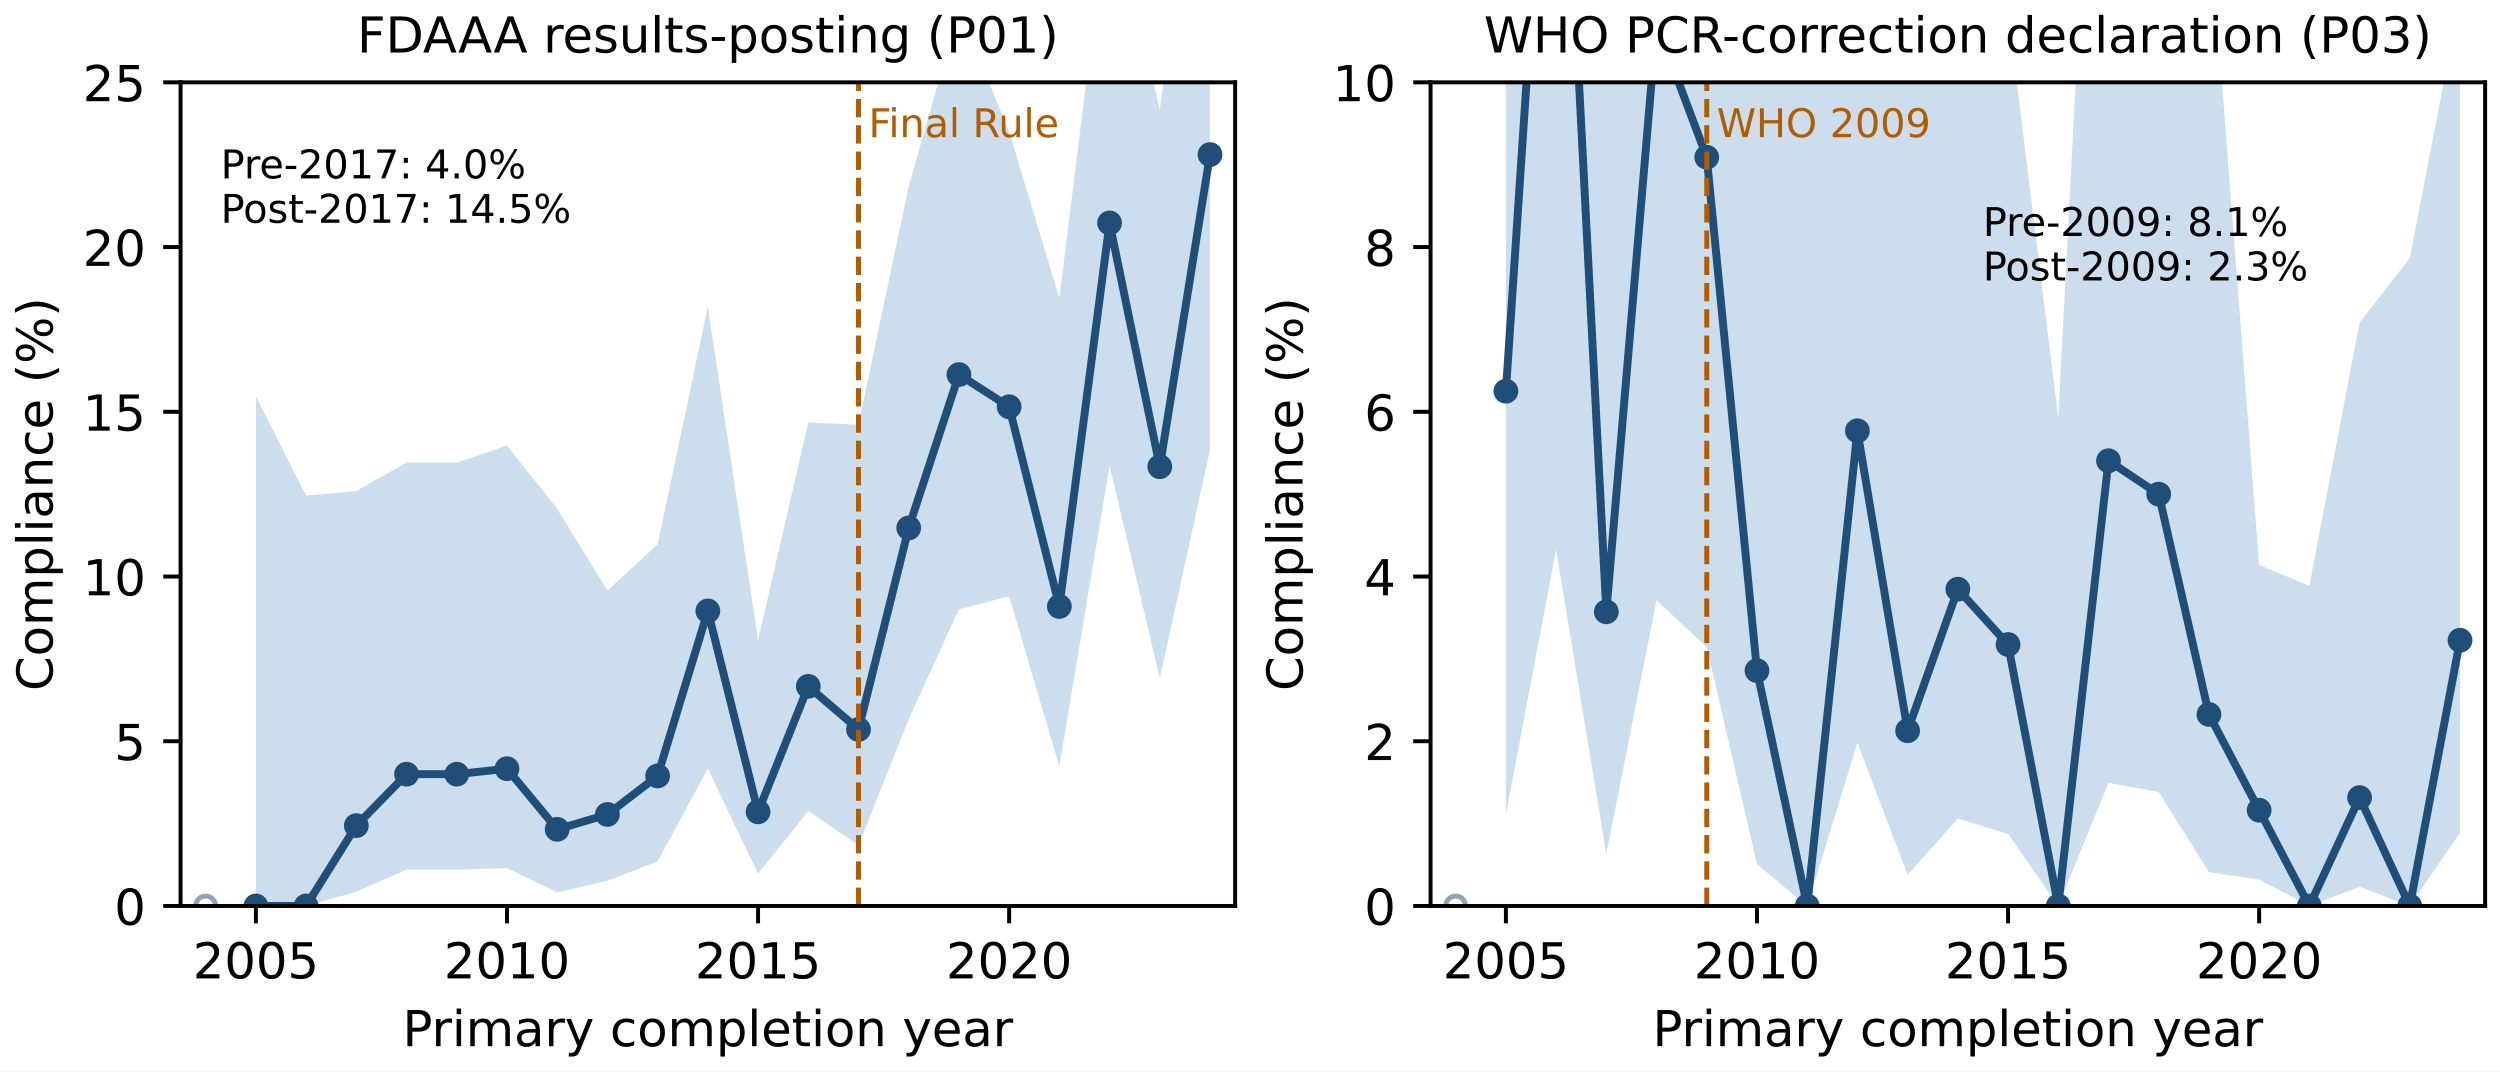
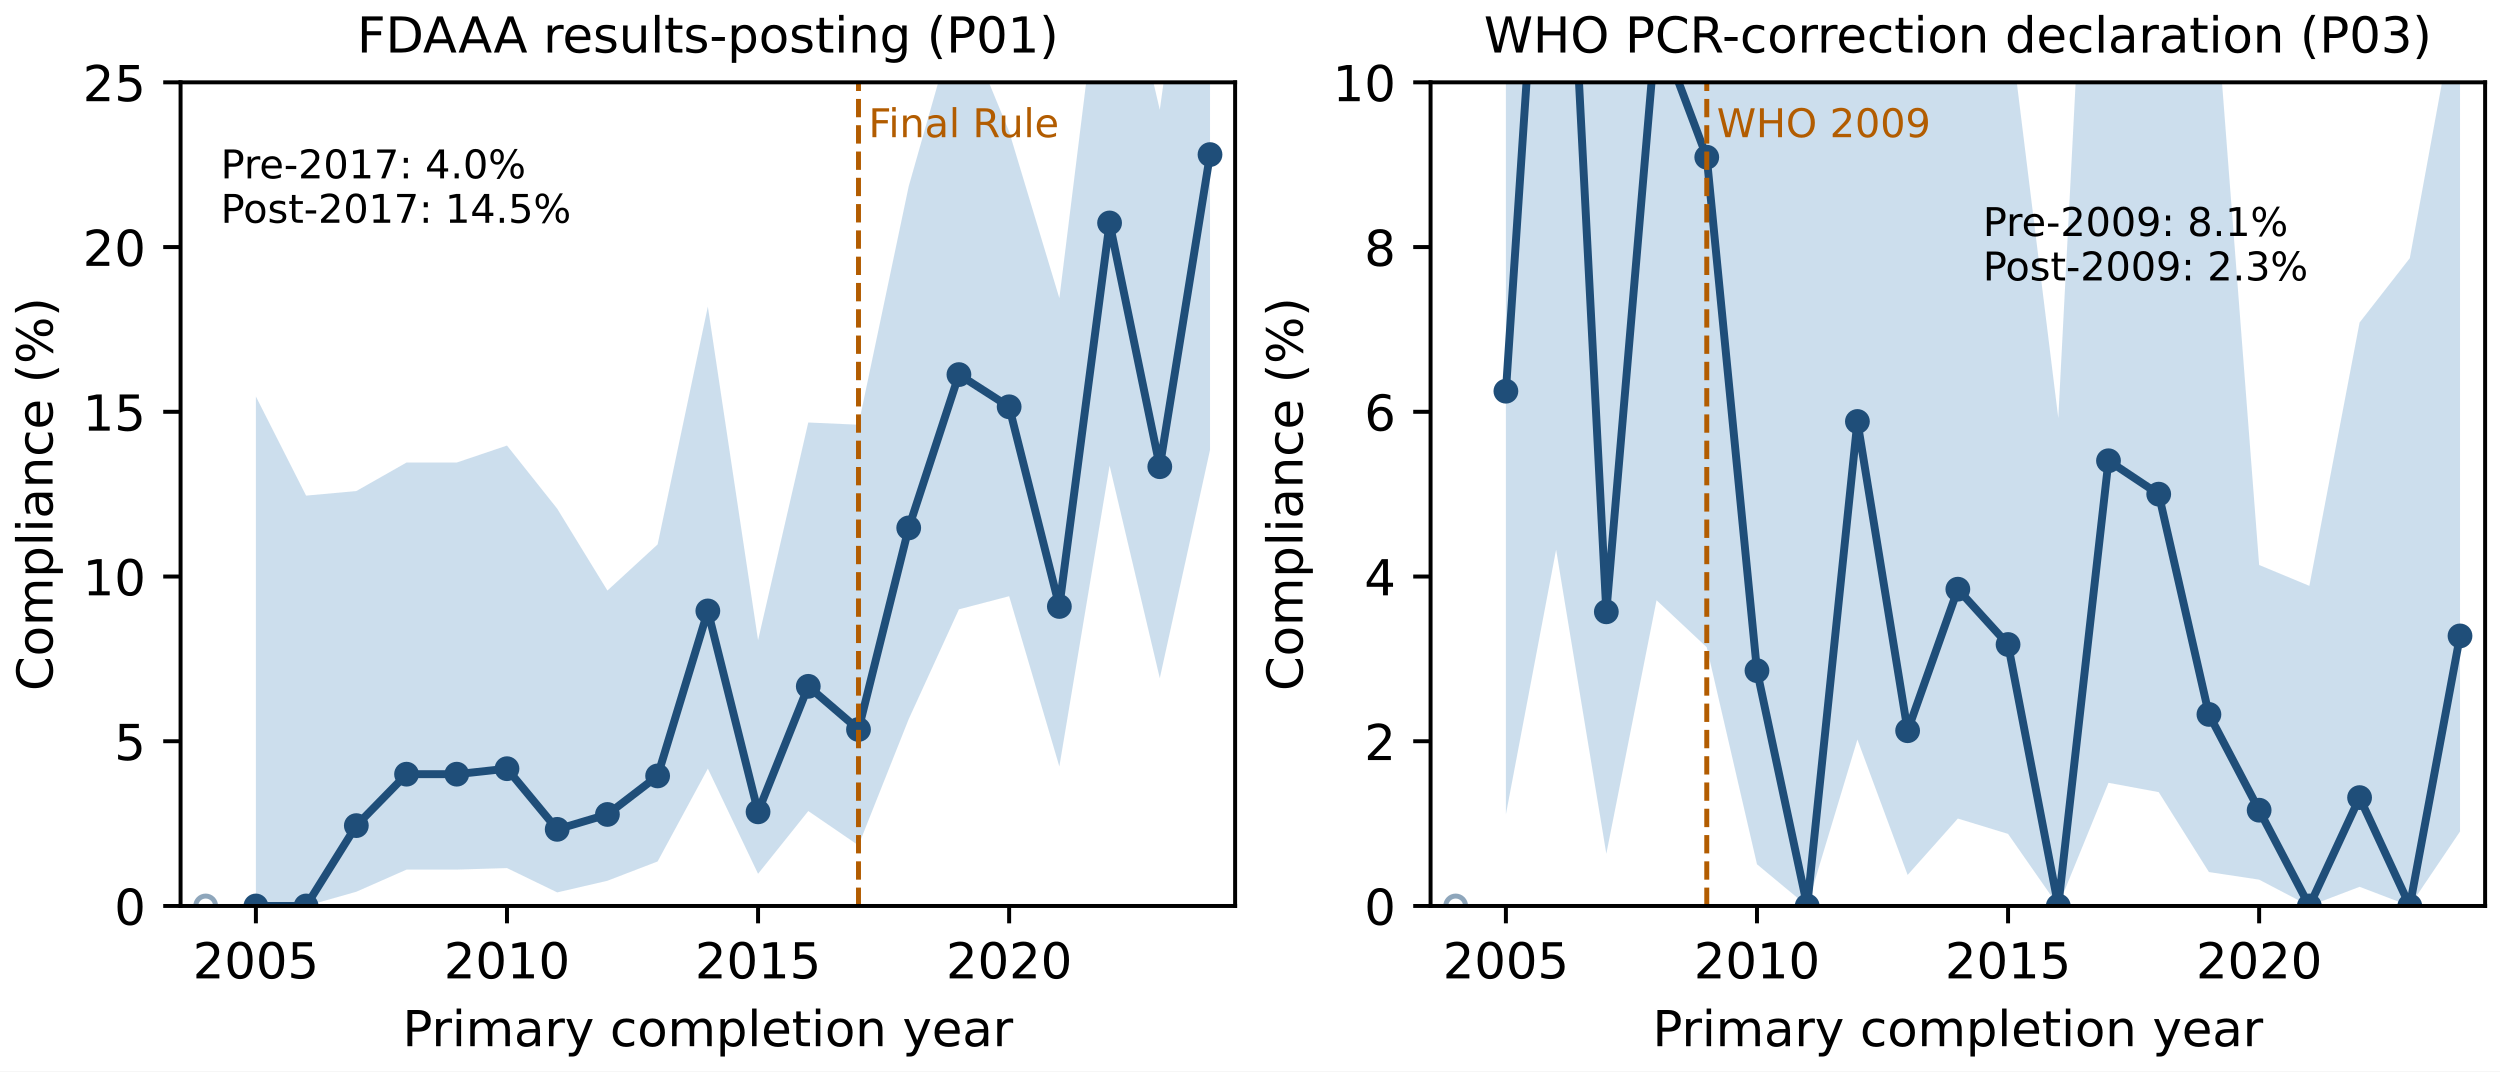
<svg xmlns="http://www.w3.org/2000/svg" xmlns:xlink="http://www.w3.org/1999/xlink" width="504pt" height="216pt" viewBox="0 0 504 216" version="1.1">
  <defs>
    <style type="text/css">*{stroke-linejoin: round; stroke-linecap: butt}</style>
  </defs>
  <g id="figure_1">
    <g id="patch_1">
      <path d="M 0 216  L 504 216  L 504 0  L 0 0  z " style="fill: #ffffff" />
    </g>
    <g id="axes_1">
      <g id="patch_2">
        <path d="M 36.403 182.644  L 249 182.644  L 249 16.599  L 36.403 16.599  z " style="fill: #ffffff" />
      </g>
      <g id="FillBetweenPolyCollection_1">
        <path d="M 51.589 79.935  L 51.589 182.644  L 61.712 182.644  L 71.836 179.775  L 81.96 175.312  L 92.083 175.312  L 102.207 175.004  L 112.331 179.909  L 122.454 177.562  L 132.578 173.667  L 142.702 154.953  L 152.825 176.159  L 162.949 163.508  L 173.072 170.432  L 183.196 144.977  L 193.32 122.84  L 203.443 120.195  L 213.567 154.527  L 223.691 93.867  L 233.814 136.721  L 243.938 90.709  L 243.938 -51.188  L 243.938 -51.188  L 233.814 22.144  L 223.691 -21.37  L 213.567 60.111  L 203.443 26.534  L 193.32 1.945  L 183.196 37.558  L 173.072 85.625  L 162.949 85.175  L 152.825 129.073  L 142.702 61.811  L 132.578 109.751  L 122.454 119.054  L 112.331 102.55  L 102.207 89.82  L 92.083 93.244  L 81.96 93.244  L 71.836 98.99  L 61.712 99.917  L 51.589 79.935  z " clip-path="url(#pf16d7f4deb)" style="fill: #377eb8; fill-opacity: 0.25" />
      </g>
      <g id="FillBetweenPolyCollection_2">
        <defs>
          <path id="m51cd6e3068" d="M 41.465 -248.821  L 41.465 -33.356  L 41.465 -248.821  L 41.465 -248.821  z " />
        </defs>
        <g clip-path="url(#pf16d7f4deb)">
          <use xlink:href="#m51cd6e3068" x="0" y="216" style="fill: #377eb8; fill-opacity: 0.1" />
        </g>
      </g>
      <g id="matplotlib.axis_1">
        <g id="xtick_1">
          <g id="line2d_1">
            <defs>
              <path id="m7ec296d7c9" d="M 0 0  L 0 3.5  " style="stroke: #000000; stroke-width: 0.8" />
            </defs>
            <g>
              <use xlink:href="#m7ec296d7c9" x="51.589" y="182.644" style="stroke: #000000; stroke-width: 0.8" />
            </g>
          </g>
          <g id="text_1">
            <text style="font-size: 10px; font-family: 'DejaVu Sans', 'Bitstream Vera Sans', 'Computer Modern Sans Serif', 'Lucida Grande', 'Verdana', 'Geneva', 'Lucid', 'Arial', 'Helvetica', 'Avant Garde', sans-serif; text-anchor: middle" x="51.589" y="197.242" transform="rotate(-0 51.58882 197.2419)">2005</text>
          </g>
        </g>
        <g id="xtick_2">
          <g id="line2d_2">
            <g>
              <use xlink:href="#m7ec296d7c9" x="102.207" y="182.644" style="stroke: #000000; stroke-width: 0.8" />
            </g>
          </g>
          <g id="text_2">
            <text style="font-size: 10px; font-family: 'DejaVu Sans', 'Bitstream Vera Sans', 'Computer Modern Sans Serif', 'Lucida Grande', 'Verdana', 'Geneva', 'Lucid', 'Arial', 'Helvetica', 'Avant Garde', sans-serif; text-anchor: middle" x="102.207" y="197.242" transform="rotate(-0 102.207 197.2419)">2010</text>
          </g>
        </g>
        <g id="xtick_3">
          <g id="line2d_3">
            <g>
              <use xlink:href="#m7ec296d7c9" x="152.825" y="182.644" style="stroke: #000000; stroke-width: 0.8" />
            </g>
          </g>
          <g id="text_3">
            <text style="font-size: 10px; font-family: 'DejaVu Sans', 'Bitstream Vera Sans', 'Computer Modern Sans Serif', 'Lucida Grande', 'Verdana', 'Geneva', 'Lucid', 'Arial', 'Helvetica', 'Avant Garde', sans-serif; text-anchor: middle" x="152.825" y="197.242" transform="rotate(-0 152.8252 197.2419)">2015</text>
          </g>
        </g>
        <g id="xtick_4">
          <g id="line2d_4">
            <g>
              <use xlink:href="#m7ec296d7c9" x="203.443" y="182.644" style="stroke: #000000; stroke-width: 0.8" />
            </g>
          </g>
          <g id="text_4">
            <text style="font-size: 10px; font-family: 'DejaVu Sans', 'Bitstream Vera Sans', 'Computer Modern Sans Serif', 'Lucida Grande', 'Verdana', 'Geneva', 'Lucid', 'Arial', 'Helvetica', 'Avant Garde', sans-serif; text-anchor: middle" x="203.443" y="197.242" transform="rotate(-0 203.4434 197.2419)">2020</text>
          </g>
        </g>
        <g id="text_5">
          <text style="font-size: 10px; font-family: 'DejaVu Sans', 'Bitstream Vera Sans', 'Computer Modern Sans Serif', 'Lucida Grande', 'Verdana', 'Geneva', 'Lucid', 'Arial', 'Helvetica', 'Avant Garde', sans-serif; text-anchor: middle" x="142.702" y="210.92" transform="rotate(-0 142.7016 210.9201)">Primary completion year</text>
        </g>
      </g>
      <g id="matplotlib.axis_2">
        <g id="ytick_1">
          <g id="line2d_5">
            <defs>
              <path id="m35e8b12c2d" d="M 0 0  L -3.5 0  " style="stroke: #000000; stroke-width: 0.8" />
            </defs>
            <g>
              <use xlink:href="#m35e8b12c2d" x="36.403" y="182.644" style="stroke: #000000; stroke-width: 0.8" />
            </g>
          </g>
          <g id="text_6">
            <text style="font-size: 10px; font-family: 'DejaVu Sans', 'Bitstream Vera Sans', 'Computer Modern Sans Serif', 'Lucida Grande', 'Verdana', 'Geneva', 'Lucid', 'Arial', 'Helvetica', 'Avant Garde', sans-serif; text-anchor: end" x="29.403" y="186.443" transform="rotate(-0 29.40337 186.4427)">0</text>
          </g>
        </g>
        <g id="ytick_2">
          <g id="line2d_6">
            <g>
              <use xlink:href="#m35e8b12c2d" x="36.403" y="149.435" style="stroke: #000000; stroke-width: 0.8" />
            </g>
          </g>
          <g id="text_7">
            <text style="font-size: 10px; font-family: 'DejaVu Sans', 'Bitstream Vera Sans', 'Computer Modern Sans Serif', 'Lucida Grande', 'Verdana', 'Geneva', 'Lucid', 'Arial', 'Helvetica', 'Avant Garde', sans-serif; text-anchor: end" x="29.403" y="153.234" transform="rotate(-0 29.40337 153.2338)">5</text>
          </g>
        </g>
        <g id="ytick_3">
          <g id="line2d_7">
            <g>
              <use xlink:href="#m35e8b12c2d" x="36.403" y="116.226" style="stroke: #000000; stroke-width: 0.8" />
            </g>
          </g>
          <g id="text_8">
            <text style="font-size: 10px; font-family: 'DejaVu Sans', 'Bitstream Vera Sans', 'Computer Modern Sans Serif', 'Lucida Grande', 'Verdana', 'Geneva', 'Lucid', 'Arial', 'Helvetica', 'Avant Garde', sans-serif; text-anchor: end" x="29.403" y="120.025" transform="rotate(-0 29.40337 120.0248)">10</text>
          </g>
        </g>
        <g id="ytick_4">
          <g id="line2d_8">
            <g>
              <use xlink:href="#m35e8b12c2d" x="36.403" y="83.017" style="stroke: #000000; stroke-width: 0.8" />
            </g>
          </g>
          <g id="text_9">
            <text style="font-size: 10px; font-family: 'DejaVu Sans', 'Bitstream Vera Sans', 'Computer Modern Sans Serif', 'Lucida Grande', 'Verdana', 'Geneva', 'Lucid', 'Arial', 'Helvetica', 'Avant Garde', sans-serif; text-anchor: end" x="29.403" y="86.816" transform="rotate(-0 29.40337 86.81583)">15</text>
          </g>
        </g>
        <g id="ytick_5">
          <g id="line2d_9">
            <g>
              <use xlink:href="#m35e8b12c2d" x="36.403" y="49.808" style="stroke: #000000; stroke-width: 0.8" />
            </g>
          </g>
          <g id="text_10">
            <text style="font-size: 10px; font-family: 'DejaVu Sans', 'Bitstream Vera Sans', 'Computer Modern Sans Serif', 'Lucida Grande', 'Verdana', 'Geneva', 'Lucid', 'Arial', 'Helvetica', 'Avant Garde', sans-serif; text-anchor: end" x="29.403" y="53.607" transform="rotate(-0 29.40337 53.60686)">20</text>
          </g>
        </g>
        <g id="ytick_6">
          <g id="line2d_10">
            <g>
              <use xlink:href="#m35e8b12c2d" x="36.403" y="16.599" style="stroke: #000000; stroke-width: 0.8" />
            </g>
          </g>
          <g id="text_11">
            <text style="font-size: 10px; font-family: 'DejaVu Sans', 'Bitstream Vera Sans', 'Computer Modern Sans Serif', 'Lucida Grande', 'Verdana', 'Geneva', 'Lucid', 'Arial', 'Helvetica', 'Avant Garde', sans-serif; text-anchor: end" x="29.403" y="20.398" transform="rotate(-0 29.40337 20.3979)">25</text>
          </g>
        </g>
        <g id="text_12">
          <text style="font-size: 10px; font-family: 'DejaVu Sans', 'Bitstream Vera Sans', 'Computer Modern Sans Serif', 'Lucida Grande', 'Verdana', 'Geneva', 'Lucid', 'Arial', 'Helvetica', 'Avant Garde', sans-serif; text-anchor: middle" x="10.599" y="99.621" transform="rotate(-90 10.59868 99.62109)">Compliance (%)</text>
        </g>
      </g>
      <g id="line2d_11">
        <path d="M 51.589 182.644  L 61.712 182.644  L 71.836 166.444  L 81.96 156.076  L 92.083 156.076  L 102.207 154.969  L 112.331 167.197  L 122.454 164.194  L 132.578 156.426  L 142.702 123.165  L 152.825 163.667  L 162.949 138.365  L 173.072 147.062  L 183.196 106.426  L 193.32 75.518  L 203.443 82.01  L 213.567 122.264  L 223.691 44.948  L 233.814 94.086  L 243.938 31.164  " clip-path="url(#pf16d7f4deb)" style="fill: none; stroke: #1f4e79; stroke-width: 1.6; stroke-linecap: square" />
        <defs>
          <path id="m28470a1b3a" d="M 0 2  C 0.53 2 1.039 1.789 1.414 1.414  C 1.789 1.039 2 0.53 2 0  C 2 -0.53 1.789 -1.039 1.414 -1.414  C 1.039 -1.789 0.53 -2 0 -2  C -0.53 -2 -1.039 -1.789 -1.414 -1.414  C -1.789 -1.039 -2 -0.53 -2 0  C -2 0.53 -1.789 1.039 -1.414 1.414  C -1.039 1.789 -0.53 2 0 2  z " style="stroke: #1f4e79" />
        </defs>
        <g clip-path="url(#pf16d7f4deb)">
          <use xlink:href="#m28470a1b3a" x="51.589" y="182.644" style="fill: #1f4e79; stroke: #1f4e79" />
          <use xlink:href="#m28470a1b3a" x="61.712" y="182.644" style="fill: #1f4e79; stroke: #1f4e79" />
          <use xlink:href="#m28470a1b3a" x="71.836" y="166.444" style="fill: #1f4e79; stroke: #1f4e79" />
          <use xlink:href="#m28470a1b3a" x="81.96" y="156.076" style="fill: #1f4e79; stroke: #1f4e79" />
          <use xlink:href="#m28470a1b3a" x="92.083" y="156.076" style="fill: #1f4e79; stroke: #1f4e79" />
          <use xlink:href="#m28470a1b3a" x="102.207" y="154.969" style="fill: #1f4e79; stroke: #1f4e79" />
          <use xlink:href="#m28470a1b3a" x="112.331" y="167.197" style="fill: #1f4e79; stroke: #1f4e79" />
          <use xlink:href="#m28470a1b3a" x="122.454" y="164.194" style="fill: #1f4e79; stroke: #1f4e79" />
          <use xlink:href="#m28470a1b3a" x="132.578" y="156.426" style="fill: #1f4e79; stroke: #1f4e79" />
          <use xlink:href="#m28470a1b3a" x="142.702" y="123.165" style="fill: #1f4e79; stroke: #1f4e79" />
          <use xlink:href="#m28470a1b3a" x="152.825" y="163.667" style="fill: #1f4e79; stroke: #1f4e79" />
          <use xlink:href="#m28470a1b3a" x="162.949" y="138.365" style="fill: #1f4e79; stroke: #1f4e79" />
          <use xlink:href="#m28470a1b3a" x="173.072" y="147.062" style="fill: #1f4e79; stroke: #1f4e79" />
          <use xlink:href="#m28470a1b3a" x="183.196" y="106.426" style="fill: #1f4e79; stroke: #1f4e79" />
          <use xlink:href="#m28470a1b3a" x="193.32" y="75.518" style="fill: #1f4e79; stroke: #1f4e79" />
          <use xlink:href="#m28470a1b3a" x="203.443" y="82.01" style="fill: #1f4e79; stroke: #1f4e79" />
          <use xlink:href="#m28470a1b3a" x="213.567" y="122.264" style="fill: #1f4e79; stroke: #1f4e79" />
          <use xlink:href="#m28470a1b3a" x="223.691" y="44.948" style="fill: #1f4e79; stroke: #1f4e79" />
          <use xlink:href="#m28470a1b3a" x="233.814" y="94.086" style="fill: #1f4e79; stroke: #1f4e79" />
          <use xlink:href="#m28470a1b3a" x="243.938" y="31.164" style="fill: #1f4e79; stroke: #1f4e79" />
        </g>
      </g>
      <g id="line2d_12">
        <path d="M 41.465 182.644  " clip-path="url(#pf16d7f4deb)" style="fill: none; stroke: #1f4e79; stroke-opacity: 0.5; stroke-width: 0.7; stroke-linecap: square" />
        <defs>
          <path id="mfff2689af4" d="M 0 2  C 0.53 2 1.039 1.789 1.414 1.414  C 1.789 1.039 2 0.53 2 0  C 2 -0.53 1.789 -1.039 1.414 -1.414  C 1.039 -1.789 0.53 -2 0 -2  C -0.53 -2 -1.039 -1.789 -1.414 -1.414  C -1.789 -1.039 -2 -0.53 -2 0  C -2 0.53 -1.789 1.039 -1.414 1.414  C -1.039 1.789 -0.53 2 0 2  z " style="stroke: #1f4e79; stroke-opacity: 0.5" />
        </defs>
        <g clip-path="url(#pf16d7f4deb)">
          <use xlink:href="#mfff2689af4" x="41.465" y="182.644" style="fill: #ffffff; fill-opacity: 0.5; stroke: #1f4e79; stroke-opacity: 0.5" />
        </g>
      </g>
      <g id="line2d_13">
        <path d="M 173.072 182.644  L 173.072 16.599  " clip-path="url(#pf16d7f4deb)" style="fill: none; stroke-dasharray: 3.7,1.6; stroke-dashoffset: 0; stroke: #b25c00" />
      </g>
      <g id="patch_3">
        <path d="M 36.403 182.644  L 36.403 16.599  " style="fill: none; stroke: #000000; stroke-width: 0.8; stroke-linejoin: miter; stroke-linecap: square" />
      </g>
      <g id="patch_4">
        <path d="M 249 182.644  L 249 16.599  " style="fill: none; stroke: #000000; stroke-width: 0.8; stroke-linejoin: miter; stroke-linecap: square" />
      </g>
      <g id="patch_5">
        <path d="M 36.403 182.644  L 249 182.644  " style="fill: none; stroke: #000000; stroke-width: 0.8; stroke-linejoin: miter; stroke-linecap: square" />
      </g>
      <g id="patch_6">
        <path d="M 36.403 16.599  L 249 16.599  " style="fill: none; stroke: #000000; stroke-width: 0.8; stroke-linejoin: miter; stroke-linecap: square" />
      </g>
      <g id="text_13">
        <text style="font-size: 8px; font-family: 'DejaVu Sans', 'Bitstream Vera Sans', 'Computer Modern Sans Serif', 'Lucida Grande', 'Verdana', 'Geneva', 'Lucid', 'Arial', 'Helvetica', 'Avant Garde', sans-serif; text-anchor: start; fill: #b25c00" x="175.097" y="27.659" transform="rotate(-0 175.0972 27.65877)">Final Rule</text>
      </g>
      <g id="text_14">
        <text style="font-size: 8px; font-family: 'DejaVu Sans', 'Bitstream Vera Sans', 'Computer Modern Sans Serif', 'Lucida Grande', 'Verdana', 'Geneva', 'Lucid', 'Arial', 'Helvetica', 'Avant Garde', sans-serif" transform="translate(44.50227 35.96101)">Pre-2017: 4.0%</text>
        <text style="font-size: 8px; font-family: 'DejaVu Sans', 'Bitstream Vera Sans', 'Computer Modern Sans Serif', 'Lucida Grande', 'Verdana', 'Geneva', 'Lucid', 'Arial', 'Helvetica', 'Avant Garde', sans-serif" transform="translate(44.50227 44.91926)">Post-2017: 14.5%</text>
      </g>
      <g id="text_15">
        <text style="font-size: 10px; font-family: 'DejaVu Sans', 'Bitstream Vera Sans', 'Computer Modern Sans Serif', 'Lucida Grande', 'Verdana', 'Geneva', 'Lucid', 'Arial', 'Helvetica', 'Avant Garde', sans-serif; text-anchor: middle" x="142.702" y="10.599" transform="rotate(-0 142.7016 10.59868)">FDAAA results-posting (P01)</text>
      </g>
    </g>
    <g id="axes_2">
      <g id="patch_7">
        <path d="M 288.403 182.644  L 501 182.644  L 501 16.599  L 288.403 16.599  z " style="fill: #ffffff" />
      </g>
      <g id="FillBetweenPolyCollection_3">
-         <path d="M 303.589 -287.741  L 303.589 164.18  L 313.712 110.816  L 323.836 172.129  L 333.96 121.01  L 344.083 130.499  L 354.207 174.239  L 364.331 182.644  L 374.454 149.743  L 384.578 176.391  L 394.702 165.023  L 404.825 168.115  L 414.949 182.644  L 425.072 157.818  L 435.196 159.695  L 445.32 175.807  L 455.443 177.339  L 465.567 182.644  L 475.691 178.781  L 485.814 182.644  L 495.938 167.88  L 495.938 -0.346  L 495.938 -0.346  L 485.814 52.047  L 475.691 65.023  L 465.567 118.11  L 455.443 113.902  L 445.32 -17.59  L 435.196 -91.395  L 425.072 -111.333  L 414.949 84.272  L 404.825 2.377  L 394.702 -32.902  L 384.578 -1.882  L 374.454 -77.092  L 364.331 -24.174  L 354.207 -58.671  L 344.083 -208.767  L 333.96 -268.93  L 323.836 -111.458  L 313.712 -518.641  L 303.589 -287.741  z " clip-path="url(#p718beea7c7)" style="fill: #377eb8; fill-opacity: 0.25" />
+         <path d="M 303.589 -287.741  L 303.589 164.18  L 313.712 110.816  L 323.836 172.129  L 333.96 121.01  L 344.083 130.499  L 354.207 174.239  L 364.331 182.644  L 374.454 149.091  L 384.578 176.391  L 394.702 165.023  L 404.825 168.115  L 414.949 182.644  L 425.072 157.818  L 435.196 159.695  L 445.32 175.807  L 455.443 177.339  L 465.567 182.644  L 475.691 178.781  L 485.814 182.644  L 495.938 167.637  L 495.938 -3.152  L 495.938 -3.152  L 485.814 52.047  L 475.691 65.023  L 465.567 118.11  L 455.443 113.902  L 445.32 -17.59  L 435.196 -91.395  L 425.072 -111.333  L 414.949 84.272  L 404.825 2.377  L 394.702 -32.902  L 384.578 -1.882  L 374.454 -81.777  L 364.331 -24.174  L 354.207 -58.671  L 344.083 -208.767  L 333.96 -268.93  L 323.836 -111.458  L 313.712 -518.641  L 303.589 -287.741  z " clip-path="url(#p718beea7c7)" style="fill: #377eb8; fill-opacity: 0.25" />
      </g>
      <g id="FillBetweenPolyCollection_4">
        <path d="M 293.465 -1134.84  L 293.465 182.644  L 293.465 -1134.84  L 293.465 -1134.84  z " clip-path="url(#p718beea7c7)" style="fill: #377eb8; fill-opacity: 0.1" />
      </g>
      <g id="matplotlib.axis_3">
        <g id="xtick_5">
          <g id="line2d_14">
            <g>
              <use xlink:href="#m7ec296d7c9" x="303.589" y="182.644" style="stroke: #000000; stroke-width: 0.8" />
            </g>
          </g>
          <g id="text_16">
            <text style="font-size: 10px; font-family: 'DejaVu Sans', 'Bitstream Vera Sans', 'Computer Modern Sans Serif', 'Lucida Grande', 'Verdana', 'Geneva', 'Lucid', 'Arial', 'Helvetica', 'Avant Garde', sans-serif; text-anchor: middle" x="303.589" y="197.242" transform="rotate(-0 303.5888 197.2419)">2005</text>
          </g>
        </g>
        <g id="xtick_6">
          <g id="line2d_15">
            <g>
              <use xlink:href="#m7ec296d7c9" x="354.207" y="182.644" style="stroke: #000000; stroke-width: 0.8" />
            </g>
          </g>
          <g id="text_17">
            <text style="font-size: 10px; font-family: 'DejaVu Sans', 'Bitstream Vera Sans', 'Computer Modern Sans Serif', 'Lucida Grande', 'Verdana', 'Geneva', 'Lucid', 'Arial', 'Helvetica', 'Avant Garde', sans-serif; text-anchor: middle" x="354.207" y="197.242" transform="rotate(-0 354.207 197.2419)">2010</text>
          </g>
        </g>
        <g id="xtick_7">
          <g id="line2d_16">
            <g>
              <use xlink:href="#m7ec296d7c9" x="404.825" y="182.644" style="stroke: #000000; stroke-width: 0.8" />
            </g>
          </g>
          <g id="text_18">
            <text style="font-size: 10px; font-family: 'DejaVu Sans', 'Bitstream Vera Sans', 'Computer Modern Sans Serif', 'Lucida Grande', 'Verdana', 'Geneva', 'Lucid', 'Arial', 'Helvetica', 'Avant Garde', sans-serif; text-anchor: middle" x="404.825" y="197.242" transform="rotate(-0 404.8252 197.2419)">2015</text>
          </g>
        </g>
        <g id="xtick_8">
          <g id="line2d_17">
            <g>
              <use xlink:href="#m7ec296d7c9" x="455.443" y="182.644" style="stroke: #000000; stroke-width: 0.8" />
            </g>
          </g>
          <g id="text_19">
            <text style="font-size: 10px; font-family: 'DejaVu Sans', 'Bitstream Vera Sans', 'Computer Modern Sans Serif', 'Lucida Grande', 'Verdana', 'Geneva', 'Lucid', 'Arial', 'Helvetica', 'Avant Garde', sans-serif; text-anchor: middle" x="455.443" y="197.242" transform="rotate(-0 455.4434 197.2419)">2020</text>
          </g>
        </g>
        <g id="text_20">
          <text style="font-size: 10px; font-family: 'DejaVu Sans', 'Bitstream Vera Sans', 'Computer Modern Sans Serif', 'Lucida Grande', 'Verdana', 'Geneva', 'Lucid', 'Arial', 'Helvetica', 'Avant Garde', sans-serif; text-anchor: middle" x="394.702" y="210.92" transform="rotate(-0 394.7016 210.9201)">Primary completion year</text>
        </g>
      </g>
      <g id="matplotlib.axis_4">
        <g id="ytick_7">
          <g id="line2d_18">
            <g>
              <use xlink:href="#m35e8b12c2d" x="288.403" y="182.644" style="stroke: #000000; stroke-width: 0.8" />
            </g>
          </g>
          <g id="text_21">
            <text style="font-size: 10px; font-family: 'DejaVu Sans', 'Bitstream Vera Sans', 'Computer Modern Sans Serif', 'Lucida Grande', 'Verdana', 'Geneva', 'Lucid', 'Arial', 'Helvetica', 'Avant Garde', sans-serif; text-anchor: end" x="281.403" y="186.443" transform="rotate(-0 281.4034 186.4427)">0</text>
          </g>
        </g>
        <g id="ytick_8">
          <g id="line2d_19">
            <g>
              <use xlink:href="#m35e8b12c2d" x="288.403" y="149.435" style="stroke: #000000; stroke-width: 0.8" />
            </g>
          </g>
          <g id="text_22">
            <text style="font-size: 10px; font-family: 'DejaVu Sans', 'Bitstream Vera Sans', 'Computer Modern Sans Serif', 'Lucida Grande', 'Verdana', 'Geneva', 'Lucid', 'Arial', 'Helvetica', 'Avant Garde', sans-serif; text-anchor: end" x="281.403" y="153.234" transform="rotate(-0 281.4034 153.2338)">2</text>
          </g>
        </g>
        <g id="ytick_9">
          <g id="line2d_20">
            <g>
              <use xlink:href="#m35e8b12c2d" x="288.403" y="116.226" style="stroke: #000000; stroke-width: 0.8" />
            </g>
          </g>
          <g id="text_23">
            <text style="font-size: 10px; font-family: 'DejaVu Sans', 'Bitstream Vera Sans', 'Computer Modern Sans Serif', 'Lucida Grande', 'Verdana', 'Geneva', 'Lucid', 'Arial', 'Helvetica', 'Avant Garde', sans-serif; text-anchor: end" x="281.403" y="120.025" transform="rotate(-0 281.4034 120.0248)">4</text>
          </g>
        </g>
        <g id="ytick_10">
          <g id="line2d_21">
            <g>
              <use xlink:href="#m35e8b12c2d" x="288.403" y="83.017" style="stroke: #000000; stroke-width: 0.8" />
            </g>
          </g>
          <g id="text_24">
            <text style="font-size: 10px; font-family: 'DejaVu Sans', 'Bitstream Vera Sans', 'Computer Modern Sans Serif', 'Lucida Grande', 'Verdana', 'Geneva', 'Lucid', 'Arial', 'Helvetica', 'Avant Garde', sans-serif; text-anchor: end" x="281.403" y="86.816" transform="rotate(-0 281.4034 86.81583)">6</text>
          </g>
        </g>
        <g id="ytick_11">
          <g id="line2d_22">
            <g>
              <use xlink:href="#m35e8b12c2d" x="288.403" y="49.808" style="stroke: #000000; stroke-width: 0.8" />
            </g>
          </g>
          <g id="text_25">
            <text style="font-size: 10px; font-family: 'DejaVu Sans', 'Bitstream Vera Sans', 'Computer Modern Sans Serif', 'Lucida Grande', 'Verdana', 'Geneva', 'Lucid', 'Arial', 'Helvetica', 'Avant Garde', sans-serif; text-anchor: end" x="281.403" y="53.607" transform="rotate(-0 281.4034 53.60686)">8</text>
          </g>
        </g>
        <g id="ytick_12">
          <g id="line2d_23">
            <g>
              <use xlink:href="#m35e8b12c2d" x="288.403" y="16.599" style="stroke: #000000; stroke-width: 0.8" />
            </g>
          </g>
          <g id="text_26">
            <text style="font-size: 10px; font-family: 'DejaVu Sans', 'Bitstream Vera Sans', 'Computer Modern Sans Serif', 'Lucida Grande', 'Verdana', 'Geneva', 'Lucid', 'Arial', 'Helvetica', 'Avant Garde', sans-serif; text-anchor: end" x="281.403" y="20.398" transform="rotate(-0 281.4034 20.3979)">10</text>
          </g>
        </g>
        <g id="text_27">
          <text style="font-size: 10px; font-family: 'DejaVu Sans', 'Bitstream Vera Sans', 'Computer Modern Sans Serif', 'Lucida Grande', 'Verdana', 'Geneva', 'Lucid', 'Arial', 'Helvetica', 'Avant Garde', sans-serif; text-anchor: middle" x="262.599" y="99.621" transform="rotate(-90 262.5987 99.62109)">Compliance (%)</text>
        </g>
      </g>
      <g id="line2d_24">
-         <path d="M 303.589 78.865  L 308.919 -1  M 317.419 -1  L 323.836 123.342  L 333.96 4.738  L 344.083 31.694  L 354.207 135.202  L 364.331 182.644  L 374.454 86.848  L 384.578 147.315  L 394.702 118.78  L 404.825 129.931  L 414.949 182.644  L 425.072 92.89  L 435.196 99.621  L 445.32 144.028  L 455.443 163.336  L 465.567 182.644  L 475.691 160.796  L 485.814 182.644  L 495.938 129.081  " clip-path="url(#p718beea7c7)" style="fill: none; stroke: #1f4e79; stroke-width: 1.6; stroke-linecap: square" />
+         <path d="M 303.589 78.865  L 308.919 -1  M 317.419 -1  L 323.836 123.342  L 333.96 4.738  L 344.083 31.694  L 354.207 135.202  L 364.331 182.644  L 374.454 84.97  L 384.578 147.315  L 394.702 118.78  L 404.825 129.931  L 414.949 182.644  L 425.072 92.89  L 435.196 99.621  L 445.32 144.028  L 455.443 163.336  L 465.567 182.644  L 475.691 160.796  L 485.814 182.644  L 495.938 128.203  " clip-path="url(#p718beea7c7)" style="fill: none; stroke: #1f4e79; stroke-width: 1.6; stroke-linecap: square" />
        <g clip-path="url(#p718beea7c7)">
          <use xlink:href="#m28470a1b3a" x="303.589" y="78.865" style="fill: #1f4e79; stroke: #1f4e79" />
          <use xlink:href="#m28470a1b3a" x="308.919" y="-1" style="fill: #1f4e79; stroke: #1f4e79" />
          <use xlink:href="#m28470a1b3a" x="317.419" y="-1" style="fill: #1f4e79; stroke: #1f4e79" />
          <use xlink:href="#m28470a1b3a" x="323.836" y="123.342" style="fill: #1f4e79; stroke: #1f4e79" />
          <use xlink:href="#m28470a1b3a" x="333.96" y="4.738" style="fill: #1f4e79; stroke: #1f4e79" />
          <use xlink:href="#m28470a1b3a" x="344.083" y="31.694" style="fill: #1f4e79; stroke: #1f4e79" />
          <use xlink:href="#m28470a1b3a" x="354.207" y="135.202" style="fill: #1f4e79; stroke: #1f4e79" />
          <use xlink:href="#m28470a1b3a" x="364.331" y="182.644" style="fill: #1f4e79; stroke: #1f4e79" />
-           <use xlink:href="#m28470a1b3a" x="374.454" y="86.848" style="fill: #1f4e79; stroke: #1f4e79" />
+           <use xlink:href="#m28470a1b3a" x="374.454" y="84.97" style="fill: #1f4e79; stroke: #1f4e79" />
          <use xlink:href="#m28470a1b3a" x="384.578" y="147.315" style="fill: #1f4e79; stroke: #1f4e79" />
          <use xlink:href="#m28470a1b3a" x="394.702" y="118.78" style="fill: #1f4e79; stroke: #1f4e79" />
          <use xlink:href="#m28470a1b3a" x="404.825" y="129.931" style="fill: #1f4e79; stroke: #1f4e79" />
          <use xlink:href="#m28470a1b3a" x="414.949" y="182.644" style="fill: #1f4e79; stroke: #1f4e79" />
          <use xlink:href="#m28470a1b3a" x="425.072" y="92.89" style="fill: #1f4e79; stroke: #1f4e79" />
          <use xlink:href="#m28470a1b3a" x="435.196" y="99.621" style="fill: #1f4e79; stroke: #1f4e79" />
          <use xlink:href="#m28470a1b3a" x="445.32" y="144.028" style="fill: #1f4e79; stroke: #1f4e79" />
          <use xlink:href="#m28470a1b3a" x="455.443" y="163.336" style="fill: #1f4e79; stroke: #1f4e79" />
          <use xlink:href="#m28470a1b3a" x="465.567" y="182.644" style="fill: #1f4e79; stroke: #1f4e79" />
          <use xlink:href="#m28470a1b3a" x="475.691" y="160.796" style="fill: #1f4e79; stroke: #1f4e79" />
          <use xlink:href="#m28470a1b3a" x="485.814" y="182.644" style="fill: #1f4e79; stroke: #1f4e79" />
-           <use xlink:href="#m28470a1b3a" x="495.938" y="129.081" style="fill: #1f4e79; stroke: #1f4e79" />
+           <use xlink:href="#m28470a1b3a" x="495.938" y="128.203" style="fill: #1f4e79; stroke: #1f4e79" />
        </g>
      </g>
      <g id="line2d_25">
        <path d="M 293.465 182.644  " clip-path="url(#p718beea7c7)" style="fill: none; stroke: #1f4e79; stroke-opacity: 0.5; stroke-width: 0.7; stroke-linecap: square" />
        <g clip-path="url(#p718beea7c7)">
          <use xlink:href="#mfff2689af4" x="293.465" y="182.644" style="fill: #ffffff; fill-opacity: 0.5; stroke: #1f4e79; stroke-opacity: 0.5" />
        </g>
      </g>
      <g id="line2d_26">
        <path d="M 344.083 182.644  L 344.083 16.599  " clip-path="url(#p718beea7c7)" style="fill: none; stroke-dasharray: 3.7,1.6; stroke-dashoffset: 0; stroke: #b25c00" />
      </g>
      <g id="patch_8">
        <path d="M 288.403 182.644  L 288.403 16.599  " style="fill: none; stroke: #000000; stroke-width: 0.8; stroke-linejoin: miter; stroke-linecap: square" />
      </g>
      <g id="patch_9">
        <path d="M 501 182.644  L 501 16.599  " style="fill: none; stroke: #000000; stroke-width: 0.8; stroke-linejoin: miter; stroke-linecap: square" />
      </g>
      <g id="patch_10">
        <path d="M 288.403 182.644  L 501 182.644  " style="fill: none; stroke: #000000; stroke-width: 0.8; stroke-linejoin: miter; stroke-linecap: square" />
      </g>
      <g id="patch_11">
        <path d="M 288.403 16.599  L 501 16.599  " style="fill: none; stroke: #000000; stroke-width: 0.8; stroke-linejoin: miter; stroke-linecap: square" />
      </g>
      <g id="text_28">
        <text style="font-size: 8px; font-family: 'DejaVu Sans', 'Bitstream Vera Sans', 'Computer Modern Sans Serif', 'Lucida Grande', 'Verdana', 'Geneva', 'Lucid', 'Arial', 'Helvetica', 'Avant Garde', sans-serif; text-anchor: start; fill: #b25c00" x="346.108" y="27.659" transform="rotate(-0 346.1081 27.65877)">WHO 2009</text>
      </g>
      <g id="text_29">
        <text style="font-size: 8px; font-family: 'DejaVu Sans', 'Bitstream Vera Sans', 'Computer Modern Sans Serif', 'Lucida Grande', 'Verdana', 'Geneva', 'Lucid', 'Arial', 'Helvetica', 'Avant Garde', sans-serif" transform="translate(399.7634 47.58415)">Pre-2009: 8.1%</text>
        <text style="font-size: 8px; font-family: 'DejaVu Sans', 'Bitstream Vera Sans', 'Computer Modern Sans Serif', 'Lucida Grande', 'Verdana', 'Geneva', 'Lucid', 'Arial', 'Helvetica', 'Avant Garde', sans-serif" transform="translate(399.7634 56.5424)">Post-2009: 2.3%</text>
      </g>
      <g id="text_30">
        <text style="font-size: 10px; font-family: 'DejaVu Sans', 'Bitstream Vera Sans', 'Computer Modern Sans Serif', 'Lucida Grande', 'Verdana', 'Geneva', 'Lucid', 'Arial', 'Helvetica', 'Avant Garde', sans-serif; text-anchor: middle" x="394.702" y="10.599" transform="rotate(-0 394.7016 10.59868)">WHO PCR-correction declaration (P03)</text>
      </g>
    </g>
  </g>
  <defs>
    <clipPath id="pf16d7f4deb">
      <rect x="36.403" y="16.599" width="212.596" height="166.045" />
    </clipPath>
    <clipPath id="p718beea7c7">
      <rect x="288.403" y="16.599" width="212.596" height="166.045" />
    </clipPath>
  </defs>
</svg>
